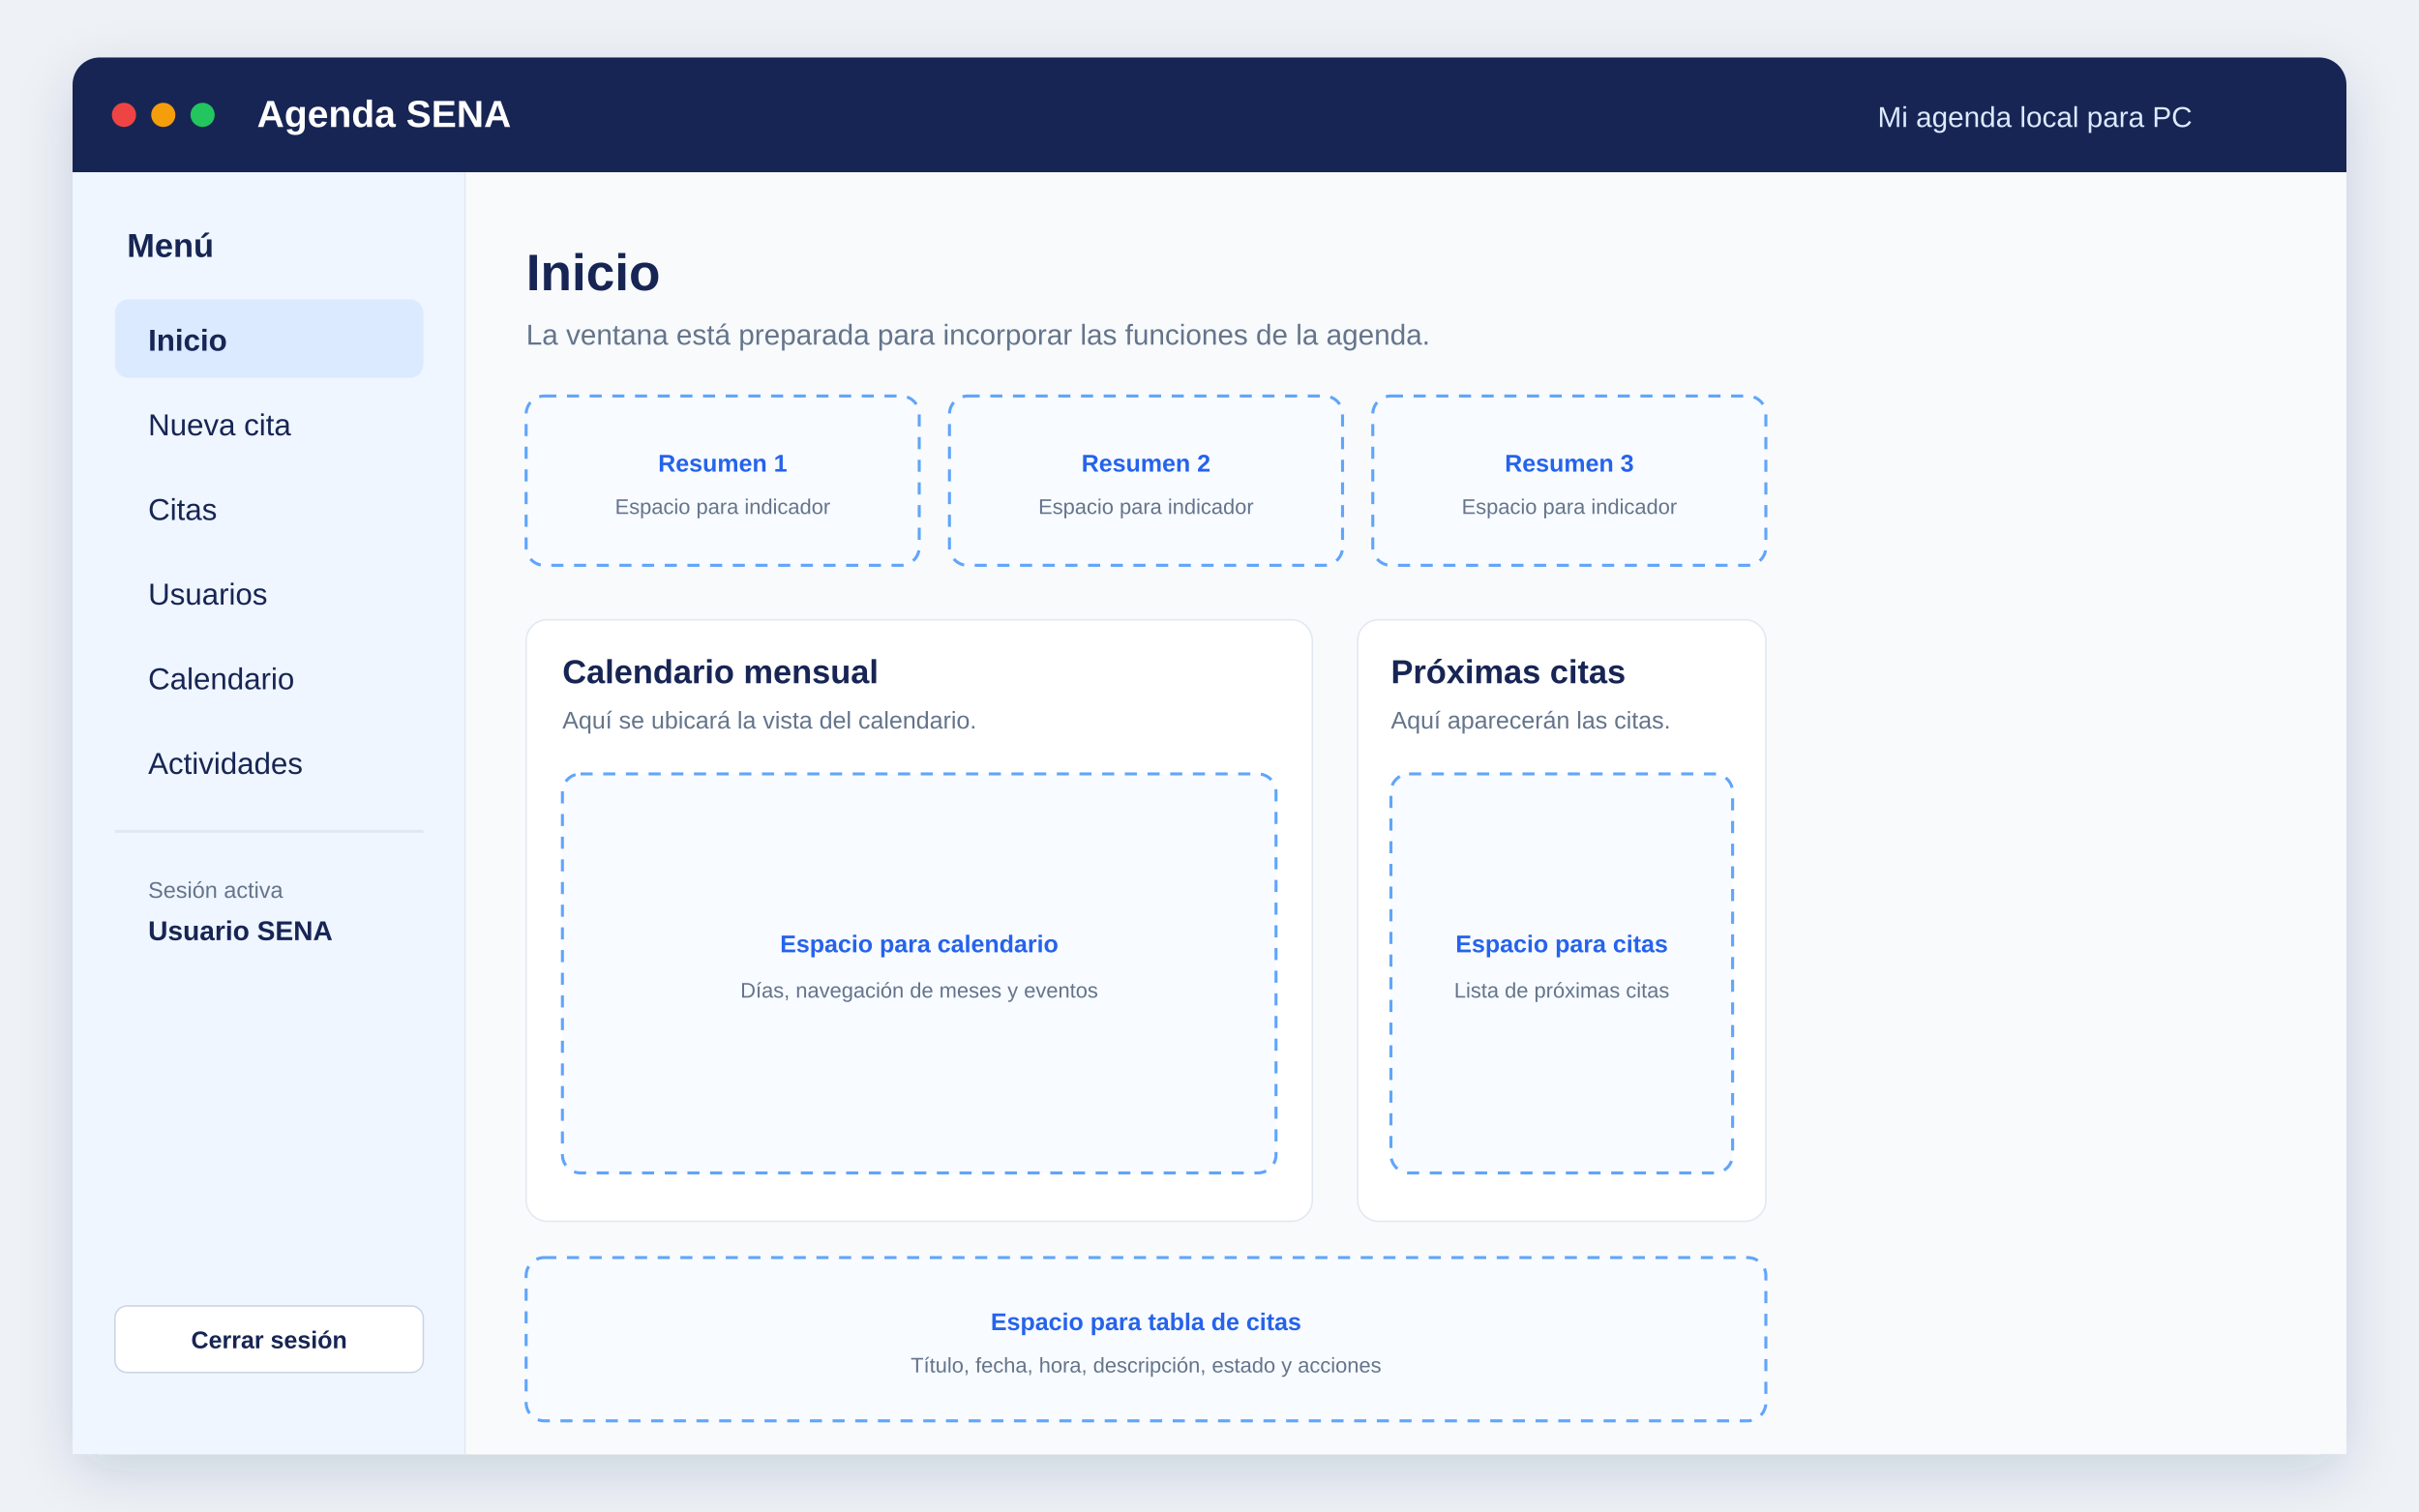
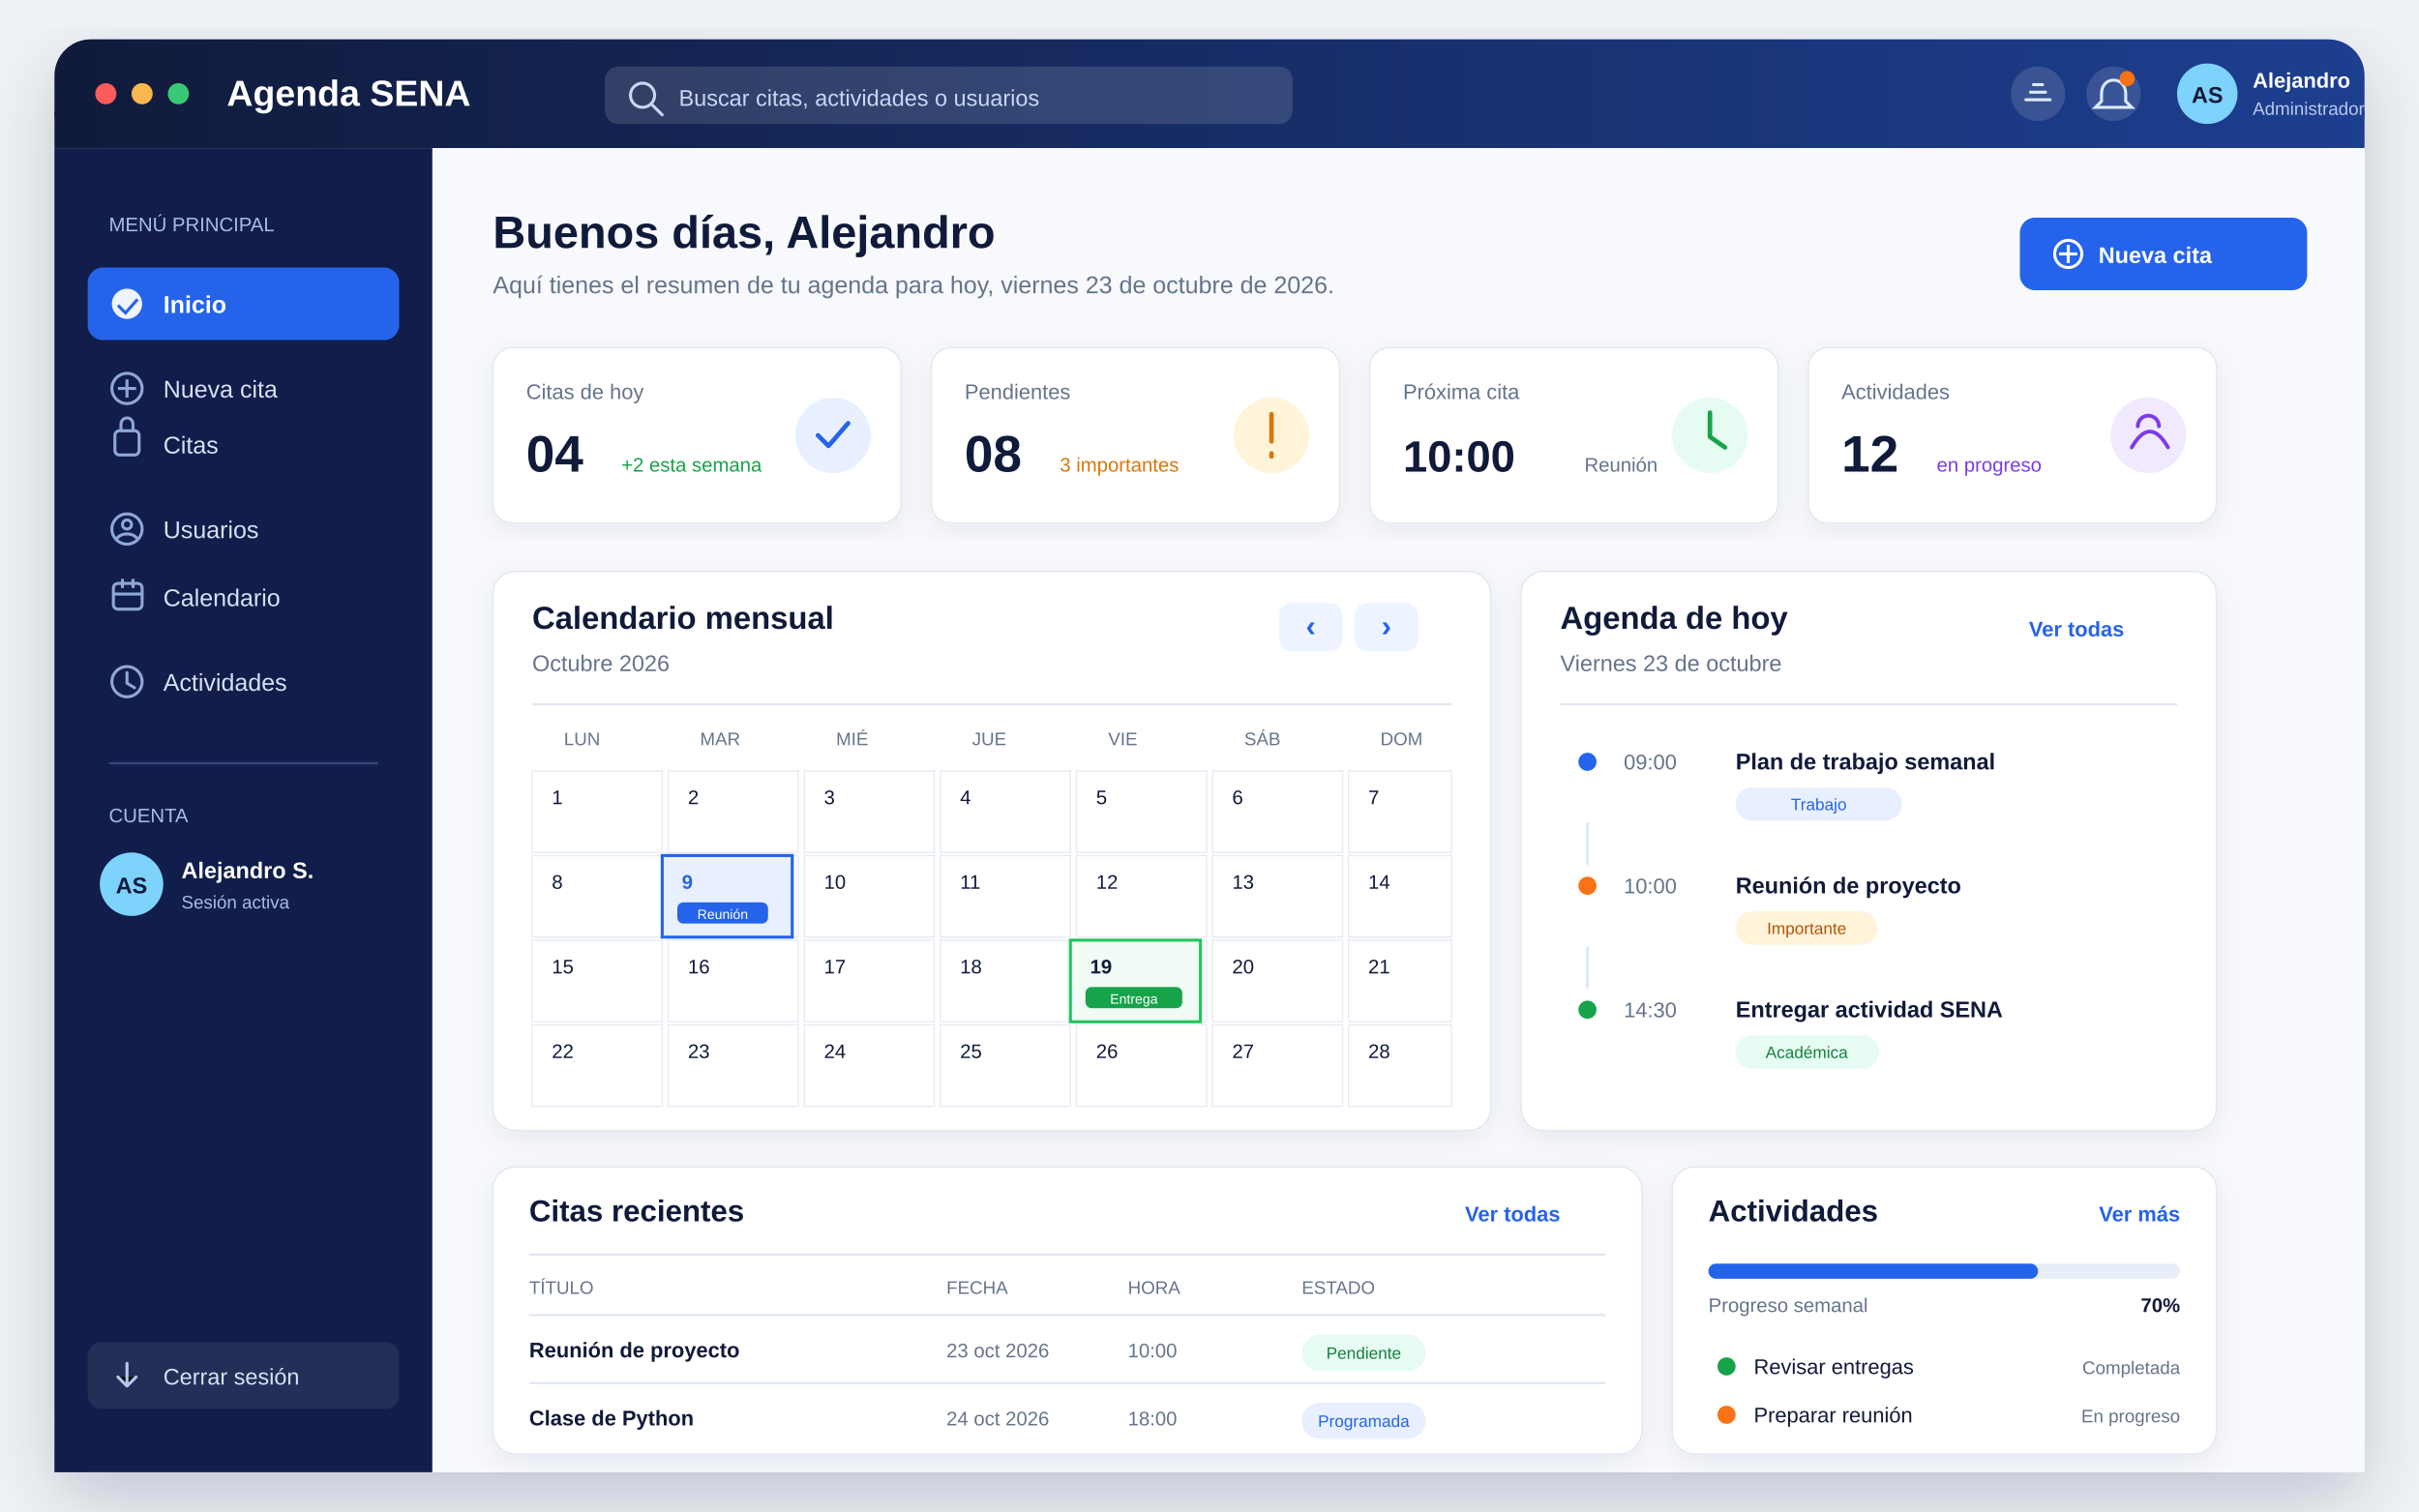
<svg xmlns="http://www.w3.org/2000/svg" width="1600" height="1000" viewBox="0 0 1600 1000" role="img" aria-labelledby="title desc">
  <defs>
+     <linearGradient id="barra" x1="0" y1="0" x2="1" y2="0">
+       <stop offset="0" stop-color="#101a3a" />
+       <stop offset="1" stop-color="#1d3f91" />
+     </linearGradient>
    <filter id="sombra" x="-10%" y="-10%" width="120%" height="120%">
-       <feDropShadow dx="0" dy="12" stdDeviation="18" flood-color="#172554" flood-opacity="0.16" />
+       <feDropShadow dx="0" dy="18" stdDeviation="22" flood-color="#0f172a" flood-opacity="0.18" />
+     </filter>
+     <filter id="tarjeta" x="-10%" y="-10%" width="120%" height="120%">
+       <feDropShadow dx="0" dy="5" stdDeviation="9" flood-color="#172554" flood-opacity="0.07" />
    </filter>
    <style>
      .sans { font-family: Arial, Helvetica, sans-serif; }
-       .azul { fill: #172554; }
+       .navy { fill: #101a3a; }
+       .blue { fill: #2563eb; }
      .muted { fill: #64748b; }
      .white { fill: #ffffff; }
      .bold { font-weight: 700; }
-       .small { font-size: 14px; }
-       .line { stroke: #e2e8f0; stroke-width: 2; }
-       .espacio { fill: #f8fbff; stroke: #60a5fa; stroke-width: 2; stroke-dasharray: 8 7; }
-       .etiqueta-espacio { fill: #2563eb; font-weight: 700; font-size: 16px; }
+       .line { stroke: #e2e8f0; stroke-width: 1.5; }
+       .grid { stroke: #e8edf5; stroke-width: 1; }
    </style>
  </defs>
  <rect width="1600" height="1000" fill="#eef2f7" />
-   <rect x="48" y="38" width="1504" height="924" rx="18" fill="#ffffff" filter="url(#sombra)" />
-   <rect x="48" y="38" width="1504" height="76" rx="18" fill="#172554" />
-   <rect x="48" y="82" width="1504" height="32" fill="#172554" />
-   <circle cx="82" cy="76" r="8" fill="#ef4444" />
-   <circle cx="108" cy="76" r="8" fill="#f59e0b" />
-   <circle cx="134" cy="76" r="8" fill="#22c55e" />
-   <text x="170" y="84" class="sans white bold" font-size="25">Agenda SENA</text>
-   <text x="1450" y="84" text-anchor="end" class="sans" fill="#dbeafe" font-size="19">Mi agenda local para PC</text>
-   <rect x="48" y="114" width="260" height="848" fill="#eff6ff" />
-   <line x1="308" y1="114" x2="308" y2="962" class="line" />
-   <text x="84" y="170" class="sans azul bold" font-size="22">Menú</text>
-   <rect x="76" y="198" width="204" height="52" rx="9" fill="#dbeafe" />
-   <text x="98" y="232" class="sans azul bold" font-size="20">Inicio</text>
-   <text x="98" y="288" class="sans azul" font-size="20">Nueva cita</text>
-   <text x="98" y="344" class="sans azul" font-size="20">Citas</text>
-   <text x="98" y="400" class="sans azul" font-size="20">Usuarios</text>
-   <text x="98" y="456" class="sans azul" font-size="20">Calendario</text>
-   <text x="98" y="512" class="sans azul" font-size="20">Actividades</text>
-   <line x1="76" y1="550" x2="280" y2="550" class="line" />
-   <text x="98" y="594" class="sans muted" font-size="15">Sesión activa</text>
-   <text x="98" y="622" class="sans azul bold" font-size="18">Usuario SENA</text>
-   <rect x="76" y="864" width="204" height="44" rx="8" fill="#ffffff" stroke="#cbd5e1" />
-   <text x="178" y="892" text-anchor="middle" class="sans azul bold" font-size="16">Cerrar sesión</text>
-   <rect x="308" y="114" width="1244" height="848" fill="#f8fafc" />
-   <g transform="translate(348 150)">
-     <text x="0" y="42" class="sans azul bold" font-size="34">Inicio</text>
-     <text x="0" y="78" class="sans muted" font-size="19">La ventana está preparada para incorporar las funciones de la agenda.</text>
-     <g transform="translate(0 112)">
-       <rect class="espacio" width="260" height="112" rx="12" />
-       <text x="130" y="50" text-anchor="middle" class="sans etiqueta-espacio">Resumen 1</text>
-       <text x="130" y="78" text-anchor="middle" class="sans muted small">Espacio para indicador</text>
-     </g>
-     <g transform="translate(280 112)">
-       <rect class="espacio" width="260" height="112" rx="12" />
-       <text x="130" y="50" text-anchor="middle" class="sans etiqueta-espacio">Resumen 2</text>
-       <text x="130" y="78" text-anchor="middle" class="sans muted small">Espacio para indicador</text>
-     </g>
-     <g transform="translate(560 112)">
-       <rect class="espacio" width="260" height="112" rx="12" />
-       <text x="130" y="50" text-anchor="middle" class="sans etiqueta-espacio">Resumen 3</text>
-       <text x="130" y="78" text-anchor="middle" class="sans muted small">Espacio para indicador</text>
-     </g>
-     <g transform="translate(0 260)">
-       <rect width="520" height="398" rx="14" fill="#ffffff" stroke="#e2e8f0" />
-       <text x="24" y="42" class="sans azul bold" font-size="22">Calendario mensual</text>
-       <text x="24" y="72" class="sans muted" font-size="16">Aquí se ubicará la vista del calendario.</text>
-       <rect x="24" y="102" width="472" height="264" rx="12" class="espacio" />
-       <text x="260" y="220" text-anchor="middle" class="sans etiqueta-espacio">Espacio para calendario</text>
-       <text x="260" y="250" text-anchor="middle" class="sans muted small">Días, navegación de meses y eventos</text>
-     </g>
-     <g transform="translate(550 260)">
-       <rect width="270" height="398" rx="14" fill="#ffffff" stroke="#e2e8f0" />
-       <text x="22" y="42" class="sans azul bold" font-size="22">Próximas citas</text>
-       <text x="22" y="72" class="sans muted" font-size="16">Aquí aparecerán las citas.</text>
-       <rect x="22" y="102" width="226" height="264" rx="12" class="espacio" />
-       <text x="135" y="220" text-anchor="middle" class="sans etiqueta-espacio">Espacio para citas</text>
-       <text x="135" y="250" text-anchor="middle" class="sans muted small">Lista de próximas citas</text>
-     </g>
-     <g transform="translate(0 682)">
-       <rect class="espacio" width="820" height="108" rx="12" />
-       <text x="410" y="48" text-anchor="middle" class="sans etiqueta-espacio">Espacio para tabla de citas</text>
-       <text x="410" y="76" text-anchor="middle" class="sans muted small">Título, fecha, hora, descripción, estado y acciones</text>
+   <rect x="36" y="26" width="1528" height="948" rx="24" fill="#ffffff" filter="url(#sombra)" />
+   <rect x="36" y="26" width="1528" height="72" rx="24" fill="url(#barra)" />
+   <rect x="36" y="74" width="1528" height="24" fill="url(#barra)" />
+   <circle cx="70" cy="62" r="7" fill="#fb5b5b" />
+   <circle cx="94" cy="62" r="7" fill="#f8b84e" />
+   <circle cx="118" cy="62" r="7" fill="#39c875" />
+   <text x="150" y="70" class="sans white bold" font-size="24">Agenda SENA</text>
+   <rect x="400" y="44" width="455" height="38" rx="9" fill="#ffffff" opacity="0.13" />
+   <circle cx="425" cy="63" r="8" fill="none" stroke="#c9d7f5" stroke-width="2" />
+   <path d="M431 69l7 7" stroke="#c9d7f5" stroke-width="2" stroke-linecap="round" />
+   <text x="449" y="70" class="sans" fill="#c9d7f5" font-size="15">Buscar citas, actividades o usuarios</text>
+   <circle cx="1348" cy="62" r="18" fill="#ffffff" opacity="0.13" />
+   <path d="M1340 66h16M1343 61h10M1345 56h6" stroke="#dbeafe" stroke-width="2" stroke-linecap="round" />
+   <circle cx="1398" cy="62" r="18" fill="#ffffff" opacity="0.13" />
+   <path d="M1398 53c-5 0-8 4-8 9v5l-4 4h24l-4-4v-5c0-5-3-9-8-9z" fill="none" stroke="#dbeafe" stroke-width="2" />
+   <circle cx="1407" cy="52" r="5" fill="#f97316" />
+   <circle cx="1460" cy="62" r="20" fill="#7dd3fc" />
+   <text x="1460" y="68" text-anchor="middle" class="sans navy bold" font-size="15">AS</text>
+   <text x="1490" y="58" class="sans white bold" font-size="14">Alejandro</text>
+   <text x="1490" y="76" class="sans" fill="#b9c9ec" font-size="12">Administrador</text>
+   <rect x="36" y="98" width="250" height="876" fill="#111d4a" />
+   <text x="72" y="153" class="sans" fill="#a9bce3" font-size="13">MENÚ PRINCIPAL</text>
+   <rect x="58" y="177" width="206" height="48" rx="10" fill="#2563eb" />
+   <circle cx="84" cy="201" r="10" fill="#ffffff" opacity="0.92" />
+   <path d="M78 202l5 5 8-9" fill="none" stroke="#2563eb" stroke-width="2" />
+   <text x="108" y="207" class="sans white bold" font-size="16">Inicio</text>
+   <circle cx="84" cy="257" r="10" fill="none" stroke="#8fa7d6" stroke-width="2" />
+   <path d="M84 251v12M78 257h12" stroke="#8fa7d6" stroke-width="2" />
+   <text x="108" y="263" class="sans" fill="#d5e1f7" font-size="16">Nueva cita</text>
+   <rect x="76" y="285" width="16" height="16" rx="3" fill="none" stroke="#8fa7d6" stroke-width="2" />
+   <path d="M80 285v-4c0-6 8-6 8 0v4" fill="none" stroke="#8fa7d6" stroke-width="2" />
+   <text x="108" y="300" class="sans" fill="#d5e1f7" font-size="16">Citas</text>
+   <circle cx="84" cy="350" r="10" fill="none" stroke="#8fa7d6" stroke-width="2" />
+   <circle cx="84" cy="347" r="3" fill="none" stroke="#8fa7d6" stroke-width="2" />
+   <path d="M77 357c2-5 12-5 14 0" fill="none" stroke="#8fa7d6" stroke-width="2" />
+   <text x="108" y="356" class="sans" fill="#d5e1f7" font-size="16">Usuarios</text>
+   <rect x="75" y="386" width="19" height="17" rx="3" fill="none" stroke="#8fa7d6" stroke-width="2" />
+   <path d="M75 393h19M81 383v6M88 383v6" stroke="#8fa7d6" stroke-width="2" />
+   <text x="108" y="401" class="sans" fill="#d5e1f7" font-size="16">Calendario</text>
+   <circle cx="84" cy="451" r="10" fill="none" stroke="#8fa7d6" stroke-width="2" />
+   <path d="M84 445v7l5 3" fill="none" stroke="#8fa7d6" stroke-width="2" stroke-linecap="round" />
+   <text x="108" y="457" class="sans" fill="#d5e1f7" font-size="16">Actividades</text>
+   <line x1="72" y1="505" x2="250" y2="505" stroke="#34477b" stroke-width="1.5" />
+   <text x="72" y="544" class="sans" fill="#a9bce3" font-size="13">CUENTA</text>
+   <circle cx="87" cy="585" r="21" fill="#7dd3fc" />
+   <text x="87" y="591" text-anchor="middle" class="sans navy bold" font-size="15">AS</text>
+   <text x="120" y="581" class="sans white bold" font-size="15">Alejandro S.</text>
+   <text x="120" y="601" class="sans" fill="#a9bce3" font-size="12">Sesión activa</text>
+   <rect x="58" y="888" width="206" height="44" rx="9" fill="#ffffff" opacity="0.08" />
+   <path d="M84 902v15M78 911l6 6 6-6" stroke="#b9c9ec" stroke-width="2" stroke-linecap="round" stroke-linejoin="round" />
+   <text x="108" y="916" class="sans" fill="#d5e1f7" font-size="15">Cerrar sesión</text>
+   <rect x="286" y="98" width="1278" height="876" fill="#f7f9fc" />
+   <g transform="translate(326 132)">
+     <text x="0" y="32" class="sans navy bold" font-size="30">Buenos días, Alejandro</text>
+     <text x="0" y="62" class="sans muted" font-size="16">Aquí tienes el resumen de tu agenda para hoy, viernes 23 de octubre de 2026.</text>
+     <rect x="1010" y="12" width="190" height="48" rx="10" fill="#2563eb" />
+     <circle cx="1042" cy="36" r="9" fill="none" stroke="#ffffff" stroke-width="2" />
+     <path d="M1042 30v12M1036 36h12" stroke="#ffffff" stroke-width="2" />
+     <text x="1062" y="42" class="sans white bold" font-size="15">Nueva cita</text>
+     <g transform="translate(0 98)">
+       <rect width="270" height="116" rx="13" fill="#ffffff" stroke="#e2e8f0" filter="url(#tarjeta)" />
+       <circle cx="225" cy="58" r="25" fill="#e8f0ff" />
+       <path d="M215 58l7 7 13-15" fill="none" stroke="#2563eb" stroke-width="3" stroke-linecap="round" stroke-linejoin="round" />
+       <text x="22" y="34" class="sans muted" font-size="14">Citas de hoy</text>
+       <text x="22" y="82" class="sans navy bold" font-size="34">04</text>
+       <text x="85" y="82" class="sans" fill="#16a34a" font-size="13">+2 esta semana</text>
+     </g>
+     <g transform="translate(290 98)">
+       <rect width="270" height="116" rx="13" fill="#ffffff" stroke="#e2e8f0" filter="url(#tarjeta)" />
+       <circle cx="225" cy="58" r="25" fill="#fff4da" />
+       <path d="M225 44v18M225 70v2" stroke="#d97706" stroke-width="3" stroke-linecap="round" />
+       <text x="22" y="34" class="sans muted" font-size="14">Pendientes</text>
+       <text x="22" y="82" class="sans navy bold" font-size="34">08</text>
+       <text x="85" y="82" class="sans" fill="#d97706" font-size="13">3 importantes</text>
+     </g>
+     <g transform="translate(580 98)">
+       <rect width="270" height="116" rx="13" fill="#ffffff" stroke="#e2e8f0" filter="url(#tarjeta)" />
+       <circle cx="225" cy="58" r="25" fill="#e6fbf1" />
+       <path d="M225 43v16l10 7" fill="none" stroke="#16a34a" stroke-width="3" stroke-linecap="round" stroke-linejoin="round" />
+       <text x="22" y="34" class="sans muted" font-size="14">Próxima cita</text>
+       <text x="22" y="82" class="sans navy bold" font-size="29">10:00</text>
+       <text x="142" y="82" class="sans muted" font-size="13">Reunión</text>
+     </g>
+     <g transform="translate(870 98)">
+       <rect width="270" height="116" rx="13" fill="#ffffff" stroke="#e2e8f0" filter="url(#tarjeta)" />
+       <circle cx="225" cy="58" r="25" fill="#f1eafe" />
+       <path d="M214 66c8-14 16-14 24 0M218 52a7 7 0 1114 0" fill="none" stroke="#7c3aed" stroke-width="2.5" stroke-linecap="round" />
+       <text x="22" y="34" class="sans muted" font-size="14">Actividades</text>
+       <text x="22" y="82" class="sans navy bold" font-size="34">12</text>
+       <text x="85" y="82" class="sans" fill="#7c3aed" font-size="13">en progreso</text>
+     </g>
+     <g transform="translate(0 246)">
+       <rect width="660" height="370" rx="15" fill="#ffffff" stroke="#e2e8f0" filter="url(#tarjeta)" />
+       <text x="26" y="38" class="sans navy bold" font-size="21">Calendario mensual</text>
+       <text x="26" y="66" class="sans muted" font-size="15">Octubre 2026</text>
+       <rect x="520" y="21" width="42" height="32" rx="8" fill="#eef4ff" />
+       <text x="541" y="43" text-anchor="middle" class="sans blue bold" font-size="20">‹</text>
+       <rect x="570" y="21" width="42" height="32" rx="8" fill="#eef4ff" />
+       <text x="591" y="43" text-anchor="middle" class="sans blue bold" font-size="20">›</text>
+       <line x1="26" y1="88" x2="634" y2="88" class="line" />
+       <g class="sans muted" font-size="12">
+         <text x="47" y="115">LUN</text>
+         <text x="137" y="115">MAR</text>
+         <text x="227" y="115">MIÉ</text>
+         <text x="317" y="115">JUE</text>
+         <text x="407" y="115">VIE</text>
+         <text x="497" y="115">SÁB</text>
+         <text x="587" y="115">DOM</text>
+       </g>
+       <g class="grid" fill="#ffffff">
+         <rect x="26" y="132" width="86" height="54" />
+         <rect x="116" y="132" width="86" height="54" />
+         <rect x="206" y="132" width="86" height="54" />
+         <rect x="296" y="132" width="86" height="54" />
+         <rect x="386" y="132" width="86" height="54" />
+         <rect x="476" y="132" width="86" height="54" />
+         <rect x="566" y="132" width="68" height="54" />
+         <rect x="26" y="188" width="86" height="54" />
+         <rect x="116" y="188" width="86" height="54" />
+         <rect x="206" y="188" width="86" height="54" />
+         <rect x="296" y="188" width="86" height="54" />
+         <rect x="386" y="188" width="86" height="54" />
+         <rect x="476" y="188" width="86" height="54" />
+         <rect x="566" y="188" width="68" height="54" />
+         <rect x="26" y="244" width="86" height="54" />
+         <rect x="116" y="244" width="86" height="54" />
+         <rect x="206" y="244" width="86" height="54" />
+         <rect x="296" y="244" width="86" height="54" />
+         <rect x="386" y="244" width="86" height="54" />
+         <rect x="476" y="244" width="86" height="54" />
+         <rect x="566" y="244" width="68" height="54" />
+         <rect x="26" y="300" width="86" height="54" />
+         <rect x="116" y="300" width="86" height="54" />
+         <rect x="206" y="300" width="86" height="54" />
+         <rect x="296" y="300" width="86" height="54" />
+         <rect x="386" y="300" width="86" height="54" />
+         <rect x="476" y="300" width="86" height="54" />
+         <rect x="566" y="300" width="68" height="54" />
+       </g>
+       <g class="sans navy" font-size="13">
+         <text x="39" y="154">1</text>
+         <text x="129" y="154">2</text>
+         <text x="219" y="154">3</text>
+         <text x="309" y="154">4</text>
+         <text x="399" y="154">5</text>
+         <text x="489" y="154">6</text>
+         <text x="579" y="154">7</text>
+         <text x="39" y="210">8</text>
+         <text x="129" y="210">9</text>
+         <text x="219" y="210">10</text>
+         <text x="309" y="210">11</text>
+         <text x="399" y="210">12</text>
+         <text x="489" y="210">13</text>
+         <text x="579" y="210">14</text>
+         <text x="39" y="266">15</text>
+         <text x="129" y="266">16</text>
+         <text x="219" y="266">17</text>
+         <text x="309" y="266">18</text>
+         <text x="399" y="266">19</text>
+         <text x="489" y="266">20</text>
+         <text x="579" y="266">21</text>
+         <text x="39" y="322">22</text>
+         <text x="129" y="322">23</text>
+         <text x="219" y="322">24</text>
+         <text x="309" y="322">25</text>
+         <text x="399" y="322">26</text>
+         <text x="489" y="322">27</text>
+         <text x="579" y="322">28</text>
+       </g>
+       <rect x="112" y="188" width="86" height="54" fill="#e8f0ff" stroke="#2563eb" stroke-width="2" />
+       <text x="125" y="210" class="sans blue bold" font-size="13">9</text>
+       <rect x="122" y="219" width="60" height="14" rx="4" fill="#2563eb" />
+       <text x="152" y="230" text-anchor="middle" class="sans white" font-size="9">Reunión</text>
+       <rect x="382" y="244" width="86" height="54" fill="#effbf4" stroke="#22c55e" stroke-width="2" />
+       <text x="395" y="266" class="sans navy bold" font-size="13">19</text>
+       <rect x="392" y="275" width="64" height="14" rx="4" fill="#16a34a" />
+       <text x="424" y="286" text-anchor="middle" class="sans white" font-size="9">Entrega</text>
+     </g>
+     <g transform="translate(680 246)">
+       <rect width="460" height="370" rx="15" fill="#ffffff" stroke="#e2e8f0" filter="url(#tarjeta)" />
+       <text x="26" y="38" class="sans navy bold" font-size="21">Agenda de hoy</text>
+       <text x="26" y="66" class="sans muted" font-size="15">Viernes 23 de octubre</text>
+       <text x="399" y="43" text-anchor="end" class="sans blue bold" font-size="14">Ver todas</text>
+       <line x1="26" y1="88" x2="434" y2="88" class="line" />
+       <circle cx="44" cy="126" r="6" fill="#2563eb" />
+       <text x="68" y="131" class="sans muted" font-size="14">09:00</text>
+       <text x="142" y="131" class="sans navy bold" font-size="15">Plan de trabajo semanal</text>
+       <rect x="142" y="143" width="110" height="22" rx="11" fill="#e8f0ff" />
+       <text x="197" y="158" text-anchor="middle" class="sans blue" font-size="11">Trabajo</text>
+       <line x1="44" y1="166" x2="44" y2="194" stroke="#dbeafe" stroke-width="2" />
+       <circle cx="44" cy="208" r="6" fill="#f97316" />
+       <text x="68" y="213" class="sans muted" font-size="14">10:00</text>
+       <text x="142" y="213" class="sans navy bold" font-size="15">Reunión de proyecto</text>
+       <rect x="142" y="225" width="94" height="22" rx="11" fill="#fff4da" />
+       <text x="189" y="240" text-anchor="middle" class="sans" fill="#b45309" font-size="11">Importante</text>
+       <line x1="44" y1="248" x2="44" y2="276" stroke="#dbeafe" stroke-width="2" />
+       <circle cx="44" cy="290" r="6" fill="#16a34a" />
+       <text x="68" y="295" class="sans muted" font-size="14">14:30</text>
+       <text x="142" y="295" class="sans navy bold" font-size="15">Entregar actividad SENA</text>
+       <rect x="142" y="307" width="95" height="22" rx="11" fill="#e6fbf1" />
+       <text x="189" y="322" text-anchor="middle" class="sans" fill="#15803d" font-size="11">Académica</text>
+     </g>
+     <g transform="translate(0 640)">
+       <rect width="760" height="190" rx="15" fill="#ffffff" stroke="#e2e8f0" filter="url(#tarjeta)" />
+       <text x="24" y="36" class="sans navy bold" font-size="20">Citas recientes</text>
+       <text x="706" y="36" text-anchor="end" class="sans blue bold" font-size="14">Ver todas</text>
+       <line x1="24" y1="58" x2="736" y2="58" class="line" />
+       <text x="24" y="84" class="sans muted" font-size="12">TÍTULO</text>
+       <text x="300" y="84" class="sans muted" font-size="12">FECHA</text>
+       <text x="420" y="84" class="sans muted" font-size="12">HORA</text>
+       <text x="535" y="84" class="sans muted" font-size="12">ESTADO</text>
+       <line x1="24" y1="98" x2="736" y2="98" class="line" />
+       <text x="24" y="126" class="sans navy bold" font-size="14">Reunión de proyecto</text>
+       <text x="300" y="126" class="sans muted" font-size="13">23 oct 2026</text>
+       <text x="420" y="126" class="sans muted" font-size="13">10:00</text>
+       <rect x="535" y="111" width="82" height="24" rx="12" fill="#e6fbf1" />
+       <text x="576" y="127" text-anchor="middle" class="sans" fill="#15803d" font-size="11">Pendiente</text>
+       <line x1="24" y1="143" x2="736" y2="143" class="line" />
+       <text x="24" y="171" class="sans navy bold" font-size="14">Clase de Python</text>
+       <text x="300" y="171" class="sans muted" font-size="13">24 oct 2026</text>
+       <text x="420" y="171" class="sans muted" font-size="13">18:00</text>
+       <rect x="535" y="156" width="82" height="24" rx="12" fill="#e8f0ff" />
+       <text x="576" y="172" text-anchor="middle" class="sans blue" font-size="11">Programada</text>
+     </g>
+     <g transform="translate(780 640)">
+       <rect width="360" height="190" rx="15" fill="#ffffff" stroke="#e2e8f0" filter="url(#tarjeta)" />
+       <text x="24" y="36" class="sans navy bold" font-size="20">Actividades</text>
+       <text x="336" y="36" text-anchor="end" class="sans blue bold" font-size="14">Ver más</text>
+       <rect x="24" y="64" width="312" height="10" rx="5" fill="#e8eef8" />
+       <rect x="24" y="64" width="218" height="10" rx="5" fill="#2563eb" />
+       <text x="24" y="96" class="sans muted" font-size="13">Progreso semanal</text>
+       <text x="336" y="96" text-anchor="end" class="sans navy bold" font-size="13">70%</text>
+       <circle cx="36" cy="132" r="6" fill="#16a34a" />
+       <text x="54" y="137" class="sans navy" font-size="14">Revisar entregas</text>
+       <text x="336" y="137" text-anchor="end" class="sans muted" font-size="12">Completada</text>
+       <circle cx="36" cy="164" r="6" fill="#f97316" />
+       <text x="54" y="169" class="sans navy" font-size="14">Preparar reunión</text>
+       <text x="336" y="169" text-anchor="end" class="sans muted" font-size="12">En progreso</text>
    </g>
  </g>
</svg>
